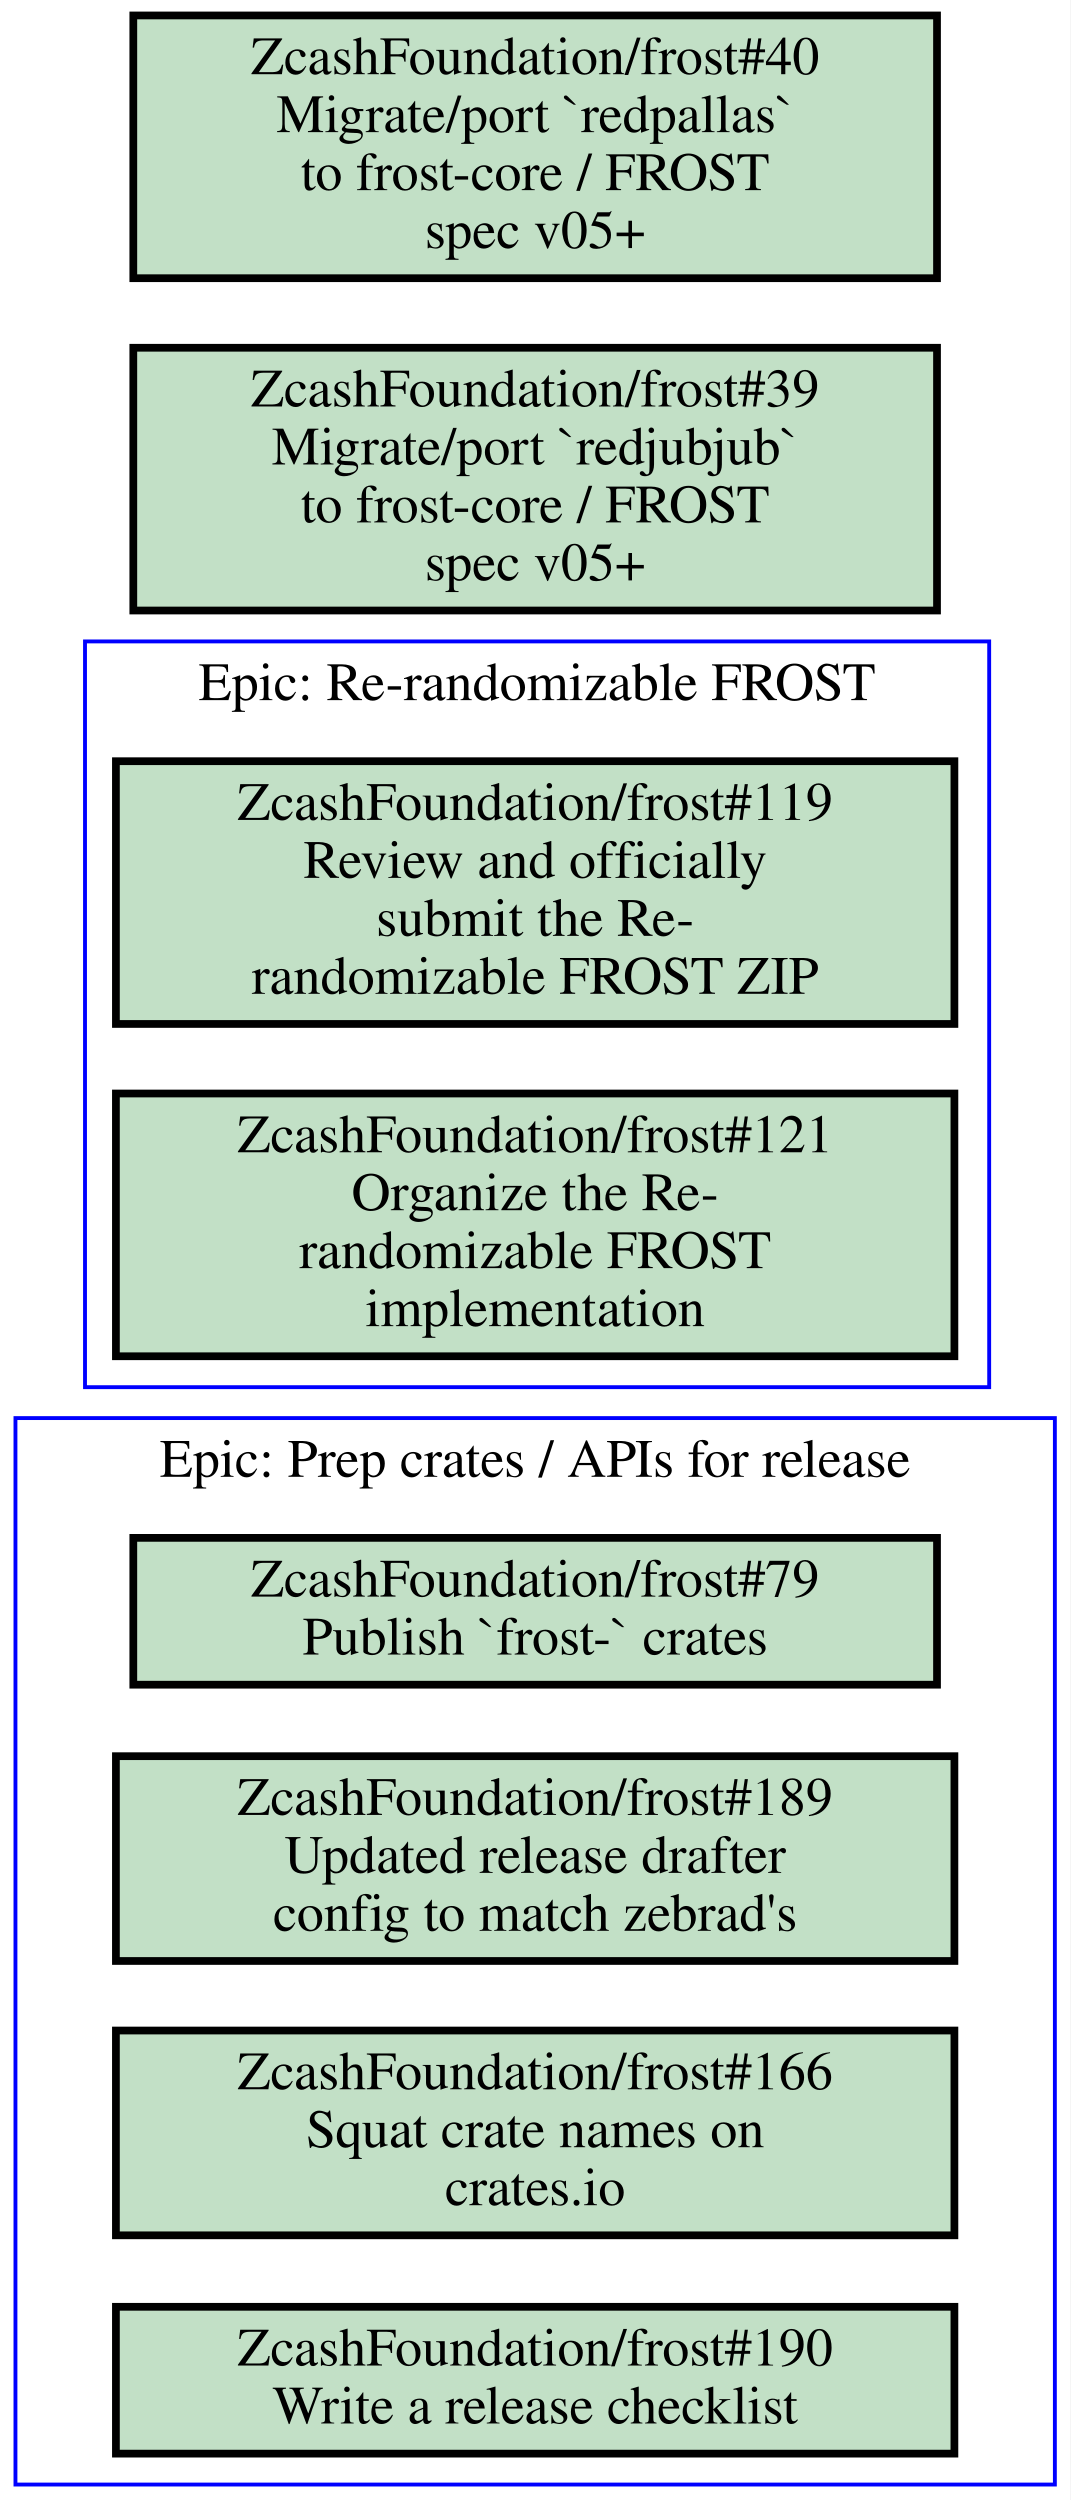
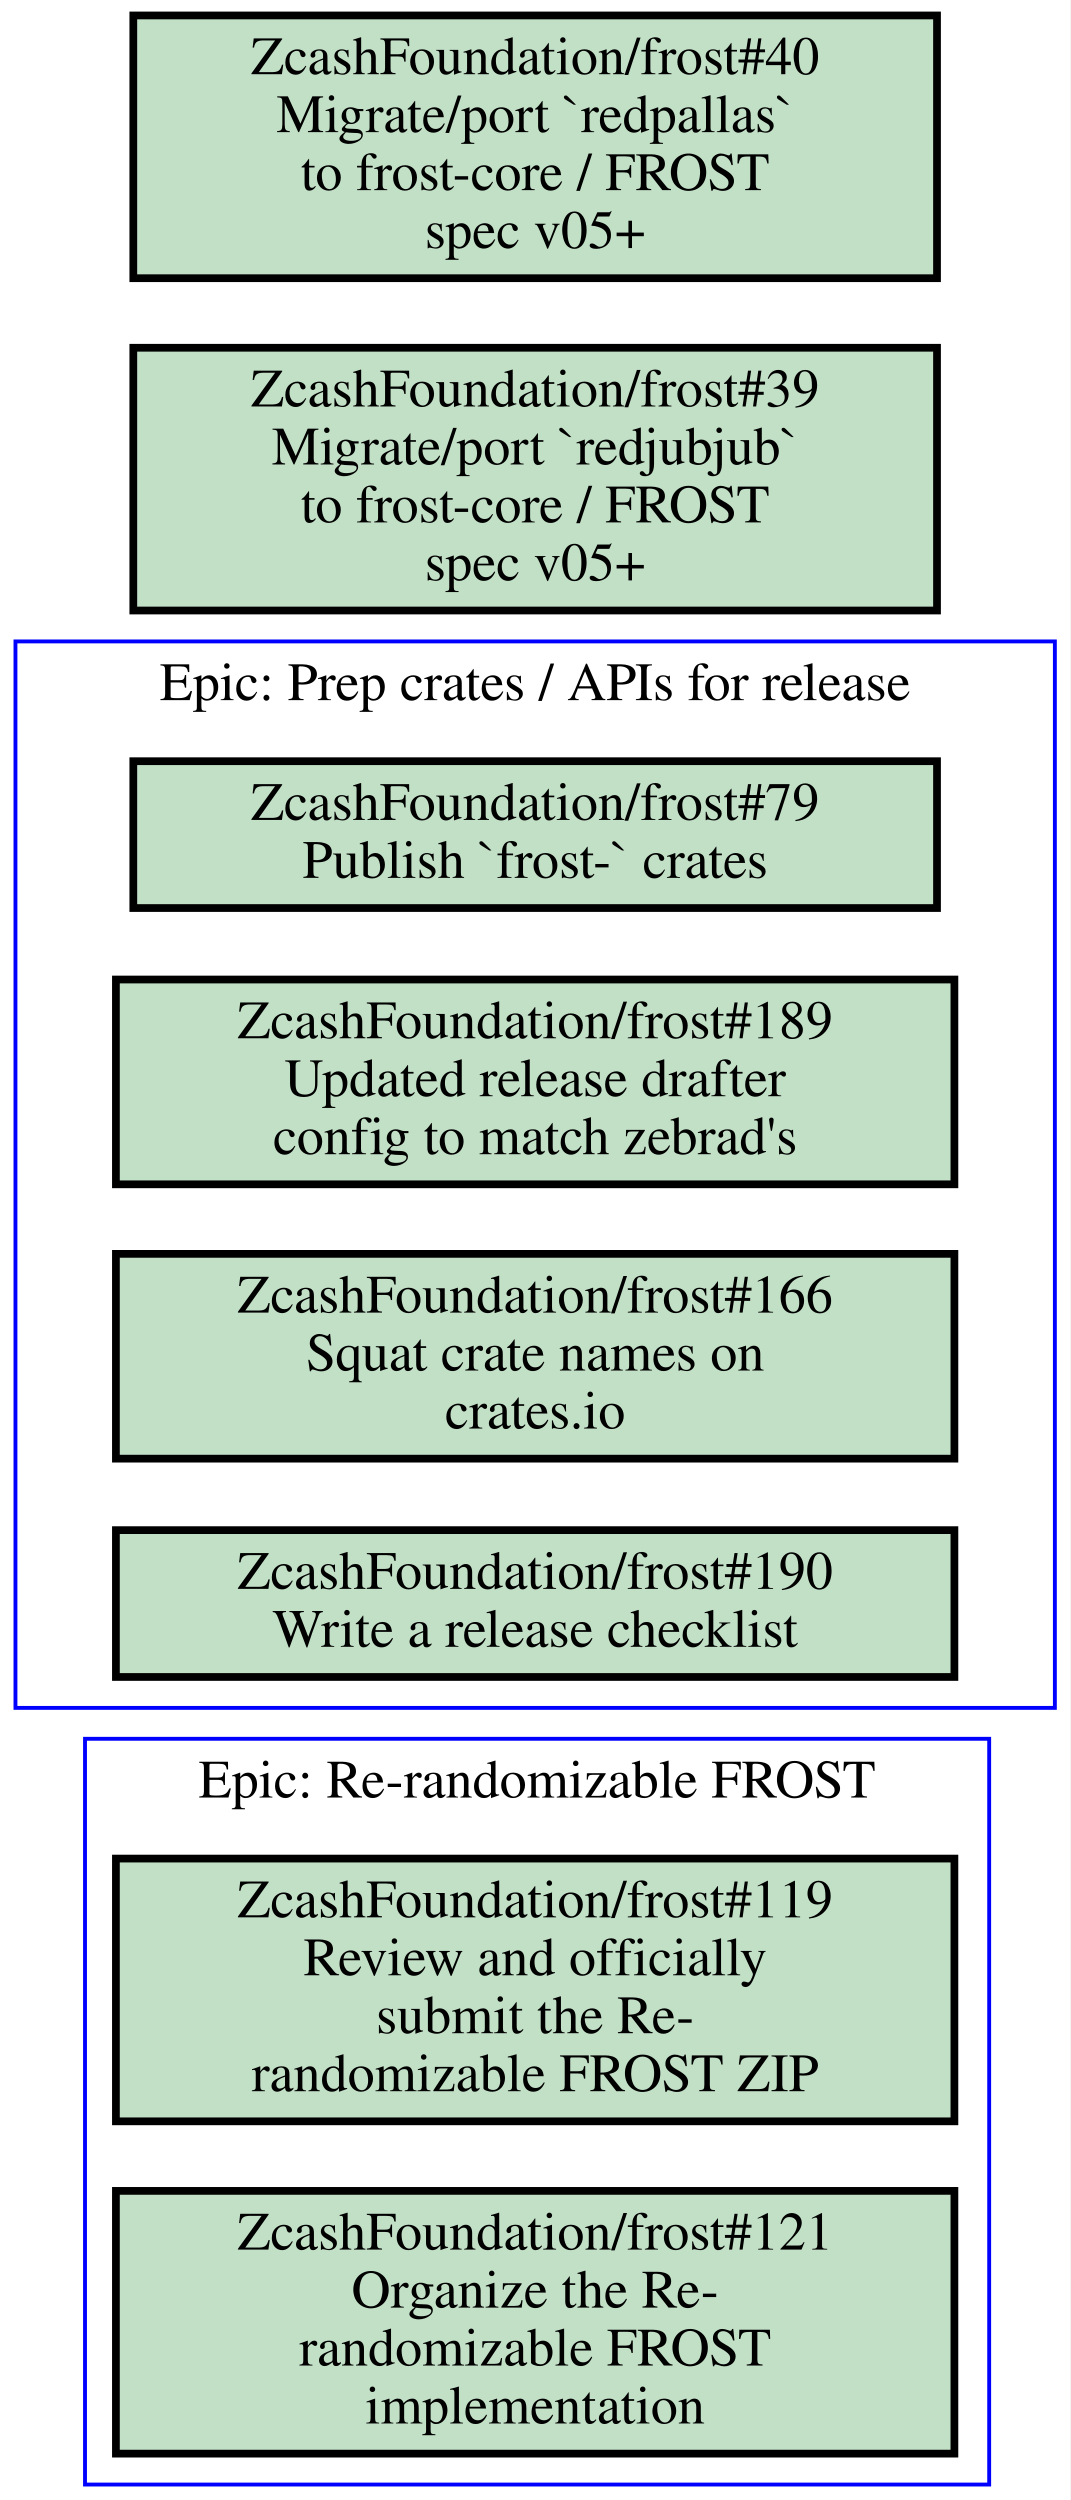
<svg xmlns="http://www.w3.org/2000/svg" xmlns:xlink="http://www.w3.org/1999/xlink" width="277pt" height="647pt" viewBox="0.00 0.00 277.00 647.00">
  <g id="graph0" class="graph" transform="scale(1 1) rotate(0) translate(4 643)">
    <polygon fill="#ffffff" stroke="transparent" points="-4,4 -4,-643 273,-643 273,4 -4,4" />
    <g id="clust1" class="cluster">
-       <polygon fill="none" stroke="#0000ff" points="0,0 0,-276 269,-276 269,0 0,0" />
-       <text text-anchor="middle" x="134.5" y="-260.8" font-family="Times,serif" font-size="14.00" fill="#000000">Epic: Prep crates / APIs for release</text>
+       <polygon fill="none" stroke="#0000ff" points="18,0 18,-193 252,-193 252,0 18,0" />
+       <text text-anchor="middle" x="135" y="-177.8" font-family="Times,serif" font-size="14.00" fill="#000000">Epic: Re-randomizable FROST</text>
    </g>
    <g id="clust2" class="cluster">
-       <polygon fill="none" stroke="#0000ff" points="18,-284 18,-477 252,-477 252,-284 18,-284" />
-       <text text-anchor="middle" x="135" y="-461.8" font-family="Times,serif" font-size="14.00" fill="#000000">Epic: Re-randomizable FROST</text>
+       <polygon fill="none" stroke="#0000ff" points="0,-201 0,-477 269,-477 269,-201 0,-201" />
+       <text text-anchor="middle" x="134.5" y="-461.8" font-family="Times,serif" font-size="14.00" fill="#000000">Epic: Prep crates / APIs for release</text>
    </g>
    <g id="node1" class="node open">
      <g id="a_node1">
-         <a xlink:href="https://github.com/ZcashFoundation/frost/issues/79" xlink:title="ZcashFoundation/frost#79&#10;Publish `frost-` crates" target="_blank">
-           <polygon fill="#c2e0c6" stroke="#000000" stroke-width="2" points="238.5,-245 30.5,-245 30.5,-207 238.5,-207 238.5,-245" />
-           <text text-anchor="middle" x="134.5" y="-229.8" font-family="Times,serif" font-size="14.00" fill="#000000">ZcashFoundation/frost#79</text>
-           <text text-anchor="middle" x="134.5" y="-214.8" font-family="Times,serif" font-size="14.00" fill="#000000">Publish `frost-` crates</text>
+         <a xlink:href="https://github.com/ZcashFoundation/frost/issues/119" xlink:title="ZcashFoundation/frost#119&#10;Review and officially&#10;submit the Re-&#10;randomizable FROST ZIP" target="_blank">
+           <polygon fill="#c2e0c6" stroke="#000000" stroke-width="2" points="243,-162 26,-162 26,-94 243,-94 243,-162" />
+           <text text-anchor="middle" x="134.5" y="-146.8" font-family="Times,serif" font-size="14.00" fill="#000000">ZcashFoundation/frost#119</text>
+           <text text-anchor="middle" x="134.5" y="-131.8" font-family="Times,serif" font-size="14.00" fill="#000000">Review and officially</text>
+           <text text-anchor="middle" x="134.5" y="-116.8" font-family="Times,serif" font-size="14.00" fill="#000000">submit the Re-</text>
+           <text text-anchor="middle" x="134.5" y="-101.8" font-family="Times,serif" font-size="14.00" fill="#000000">randomizable FROST ZIP</text>
        </a>
      </g>
    </g>
    <g id="node2" class="node open">
      <g id="a_node2">
-         <a xlink:href="https://github.com/ZcashFoundation/frost/issues/189" xlink:title="ZcashFoundation/frost#189&#10;Updated release drafter&#10;config to match zebrad's" target="_blank">
-           <polygon fill="#c2e0c6" stroke="#000000" stroke-width="2" points="243,-188.5 26,-188.5 26,-135.5 243,-135.5 243,-188.5" />
-           <text text-anchor="middle" x="134.5" y="-173.3" font-family="Times,serif" font-size="14.00" fill="#000000">ZcashFoundation/frost#189</text>
-           <text text-anchor="middle" x="134.5" y="-158.3" font-family="Times,serif" font-size="14.00" fill="#000000">Updated release drafter</text>
-           <text text-anchor="middle" x="134.5" y="-143.3" font-family="Times,serif" font-size="14.00" fill="#000000">config to match zebrad's</text>
+         <a xlink:href="https://github.com/ZcashFoundation/frost/issues/121" xlink:title="ZcashFoundation/frost#121&#10;Organize the Re-&#10;randomizable FROST&#10;implementation" target="_blank">
+           <polygon fill="#c2e0c6" stroke="#000000" stroke-width="2" points="243,-76 26,-76 26,-8 243,-8 243,-76" />
+           <text text-anchor="middle" x="134.5" y="-60.8" font-family="Times,serif" font-size="14.00" fill="#000000">ZcashFoundation/frost#121</text>
+           <text text-anchor="middle" x="134.5" y="-45.8" font-family="Times,serif" font-size="14.00" fill="#000000">Organize the Re-</text>
+           <text text-anchor="middle" x="134.5" y="-30.8" font-family="Times,serif" font-size="14.00" fill="#000000">randomizable FROST</text>
+           <text text-anchor="middle" x="134.5" y="-15.8" font-family="Times,serif" font-size="14.00" fill="#000000">implementation</text>
        </a>
      </g>
    </g>
    <g id="node3" class="node open">
      <g id="a_node3">
-         <a xlink:href="https://github.com/ZcashFoundation/frost/issues/166" xlink:title="ZcashFoundation/frost#166&#10;Squat crate names on&#10;crates.io" target="_blank">
-           <polygon fill="#c2e0c6" stroke="#000000" stroke-width="2" points="243,-117.5 26,-117.5 26,-64.5 243,-64.5 243,-117.5" />
-           <text text-anchor="middle" x="134.5" y="-102.3" font-family="Times,serif" font-size="14.00" fill="#000000">ZcashFoundation/frost#166</text>
-           <text text-anchor="middle" x="134.5" y="-87.3" font-family="Times,serif" font-size="14.00" fill="#000000">Squat crate names on</text>
-           <text text-anchor="middle" x="134.5" y="-72.3" font-family="Times,serif" font-size="14.00" fill="#000000">crates.io</text>
+         <a xlink:href="https://github.com/ZcashFoundation/frost/issues/79" xlink:title="ZcashFoundation/frost#79&#10;Publish `frost-` crates" target="_blank">
+           <polygon fill="#c2e0c6" stroke="#000000" stroke-width="2" points="238.5,-446 30.5,-446 30.5,-408 238.5,-408 238.5,-446" />
+           <text text-anchor="middle" x="134.5" y="-430.8" font-family="Times,serif" font-size="14.00" fill="#000000">ZcashFoundation/frost#79</text>
+           <text text-anchor="middle" x="134.5" y="-415.8" font-family="Times,serif" font-size="14.00" fill="#000000">Publish `frost-` crates</text>
        </a>
      </g>
    </g>
    <g id="node4" class="node open">
      <g id="a_node4">
-         <a xlink:href="https://github.com/ZcashFoundation/frost/issues/190" xlink:title="ZcashFoundation/frost#190&#10;Write a release checklist" target="_blank">
-           <polygon fill="#c2e0c6" stroke="#000000" stroke-width="2" points="243,-46 26,-46 26,-8 243,-8 243,-46" />
-           <text text-anchor="middle" x="134.5" y="-30.8" font-family="Times,serif" font-size="14.00" fill="#000000">ZcashFoundation/frost#190</text>
-           <text text-anchor="middle" x="134.5" y="-15.8" font-family="Times,serif" font-size="14.00" fill="#000000">Write a release checklist</text>
+         <a xlink:href="https://github.com/ZcashFoundation/frost/issues/189" xlink:title="ZcashFoundation/frost#189&#10;Updated release drafter&#10;config to match zebrad's" target="_blank">
+           <polygon fill="#c2e0c6" stroke="#000000" stroke-width="2" points="243,-389.5 26,-389.5 26,-336.5 243,-336.5 243,-389.5" />
+           <text text-anchor="middle" x="134.5" y="-374.3" font-family="Times,serif" font-size="14.00" fill="#000000">ZcashFoundation/frost#189</text>
+           <text text-anchor="middle" x="134.5" y="-359.3" font-family="Times,serif" font-size="14.00" fill="#000000">Updated release drafter</text>
+           <text text-anchor="middle" x="134.5" y="-344.3" font-family="Times,serif" font-size="14.00" fill="#000000">config to match zebrad's</text>
        </a>
      </g>
    </g>
    <g id="node5" class="node open">
      <g id="a_node5">
-         <a xlink:href="https://github.com/ZcashFoundation/frost/issues/119" xlink:title="ZcashFoundation/frost#119&#10;Review and officially&#10;submit the Re-&#10;randomizable FROST ZIP" target="_blank">
-           <polygon fill="#c2e0c6" stroke="#000000" stroke-width="2" points="243,-446 26,-446 26,-378 243,-378 243,-446" />
-           <text text-anchor="middle" x="134.5" y="-430.8" font-family="Times,serif" font-size="14.00" fill="#000000">ZcashFoundation/frost#119</text>
-           <text text-anchor="middle" x="134.5" y="-415.8" font-family="Times,serif" font-size="14.00" fill="#000000">Review and officially</text>
-           <text text-anchor="middle" x="134.5" y="-400.8" font-family="Times,serif" font-size="14.00" fill="#000000">submit the Re-</text>
-           <text text-anchor="middle" x="134.5" y="-385.8" font-family="Times,serif" font-size="14.00" fill="#000000">randomizable FROST ZIP</text>
+         <a xlink:href="https://github.com/ZcashFoundation/frost/issues/166" xlink:title="ZcashFoundation/frost#166&#10;Squat crate names on&#10;crates.io" target="_blank">
+           <polygon fill="#c2e0c6" stroke="#000000" stroke-width="2" points="243,-318.5 26,-318.5 26,-265.5 243,-265.5 243,-318.5" />
+           <text text-anchor="middle" x="134.5" y="-303.3" font-family="Times,serif" font-size="14.00" fill="#000000">ZcashFoundation/frost#166</text>
+           <text text-anchor="middle" x="134.5" y="-288.3" font-family="Times,serif" font-size="14.00" fill="#000000">Squat crate names on</text>
+           <text text-anchor="middle" x="134.5" y="-273.3" font-family="Times,serif" font-size="14.00" fill="#000000">crates.io</text>
        </a>
      </g>
    </g>
    <g id="node6" class="node open">
      <g id="a_node6">
-         <a xlink:href="https://github.com/ZcashFoundation/frost/issues/121" xlink:title="ZcashFoundation/frost#121&#10;Organize the Re-&#10;randomizable FROST&#10;implementation" target="_blank">
-           <polygon fill="#c2e0c6" stroke="#000000" stroke-width="2" points="243,-360 26,-360 26,-292 243,-292 243,-360" />
-           <text text-anchor="middle" x="134.5" y="-344.8" font-family="Times,serif" font-size="14.00" fill="#000000">ZcashFoundation/frost#121</text>
-           <text text-anchor="middle" x="134.5" y="-329.8" font-family="Times,serif" font-size="14.00" fill="#000000">Organize the Re-</text>
-           <text text-anchor="middle" x="134.5" y="-314.8" font-family="Times,serif" font-size="14.00" fill="#000000">randomizable FROST</text>
-           <text text-anchor="middle" x="134.5" y="-299.8" font-family="Times,serif" font-size="14.00" fill="#000000">implementation</text>
+         <a xlink:href="https://github.com/ZcashFoundation/frost/issues/190" xlink:title="ZcashFoundation/frost#190&#10;Write a release checklist" target="_blank">
+           <polygon fill="#c2e0c6" stroke="#000000" stroke-width="2" points="243,-247 26,-247 26,-209 243,-209 243,-247" />
+           <text text-anchor="middle" x="134.5" y="-231.8" font-family="Times,serif" font-size="14.00" fill="#000000">ZcashFoundation/frost#190</text>
+           <text text-anchor="middle" x="134.5" y="-216.8" font-family="Times,serif" font-size="14.00" fill="#000000">Write a release checklist</text>
        </a>
      </g>
    </g>
    <g id="node7" class="node open">
      <g id="a_node7">
        <a xlink:href="https://github.com/ZcashFoundation/frost/issues/39" xlink:title="ZcashFoundation/frost#39&#10;Migrate/port `redjubjub`&#10;to frost-core / FROST&#10;spec v05+" target="_blank">
          <polygon fill="#c2e0c6" stroke="#000000" stroke-width="2" points="238.5,-553 30.5,-553 30.5,-485 238.5,-485 238.5,-553" />
          <text text-anchor="middle" x="134.5" y="-537.8" font-family="Times,serif" font-size="14.00" fill="#000000">ZcashFoundation/frost#39</text>
          <text text-anchor="middle" x="134.5" y="-522.8" font-family="Times,serif" font-size="14.00" fill="#000000">Migrate/port `redjubjub`</text>
          <text text-anchor="middle" x="134.5" y="-507.8" font-family="Times,serif" font-size="14.00" fill="#000000">to frost-core / FROST</text>
          <text text-anchor="middle" x="134.5" y="-492.8" font-family="Times,serif" font-size="14.00" fill="#000000">spec v05+</text>
        </a>
      </g>
    </g>
    <g id="node8" class="node open">
      <g id="a_node8">
        <a xlink:href="https://github.com/ZcashFoundation/frost/issues/40" xlink:title="ZcashFoundation/frost#40&#10;Migrate/port `redpallas`&#10;to frost-core / FROST&#10;spec v05+" target="_blank">
          <polygon fill="#c2e0c6" stroke="#000000" stroke-width="2" points="238.5,-639 30.5,-639 30.5,-571 238.5,-571 238.5,-639" />
          <text text-anchor="middle" x="134.5" y="-623.8" font-family="Times,serif" font-size="14.00" fill="#000000">ZcashFoundation/frost#40</text>
          <text text-anchor="middle" x="134.5" y="-608.8" font-family="Times,serif" font-size="14.00" fill="#000000">Migrate/port `redpallas`</text>
          <text text-anchor="middle" x="134.5" y="-593.8" font-family="Times,serif" font-size="14.00" fill="#000000">to frost-core / FROST</text>
          <text text-anchor="middle" x="134.5" y="-578.8" font-family="Times,serif" font-size="14.00" fill="#000000">spec v05+</text>
        </a>
      </g>
    </g>
  </g>
</svg>
